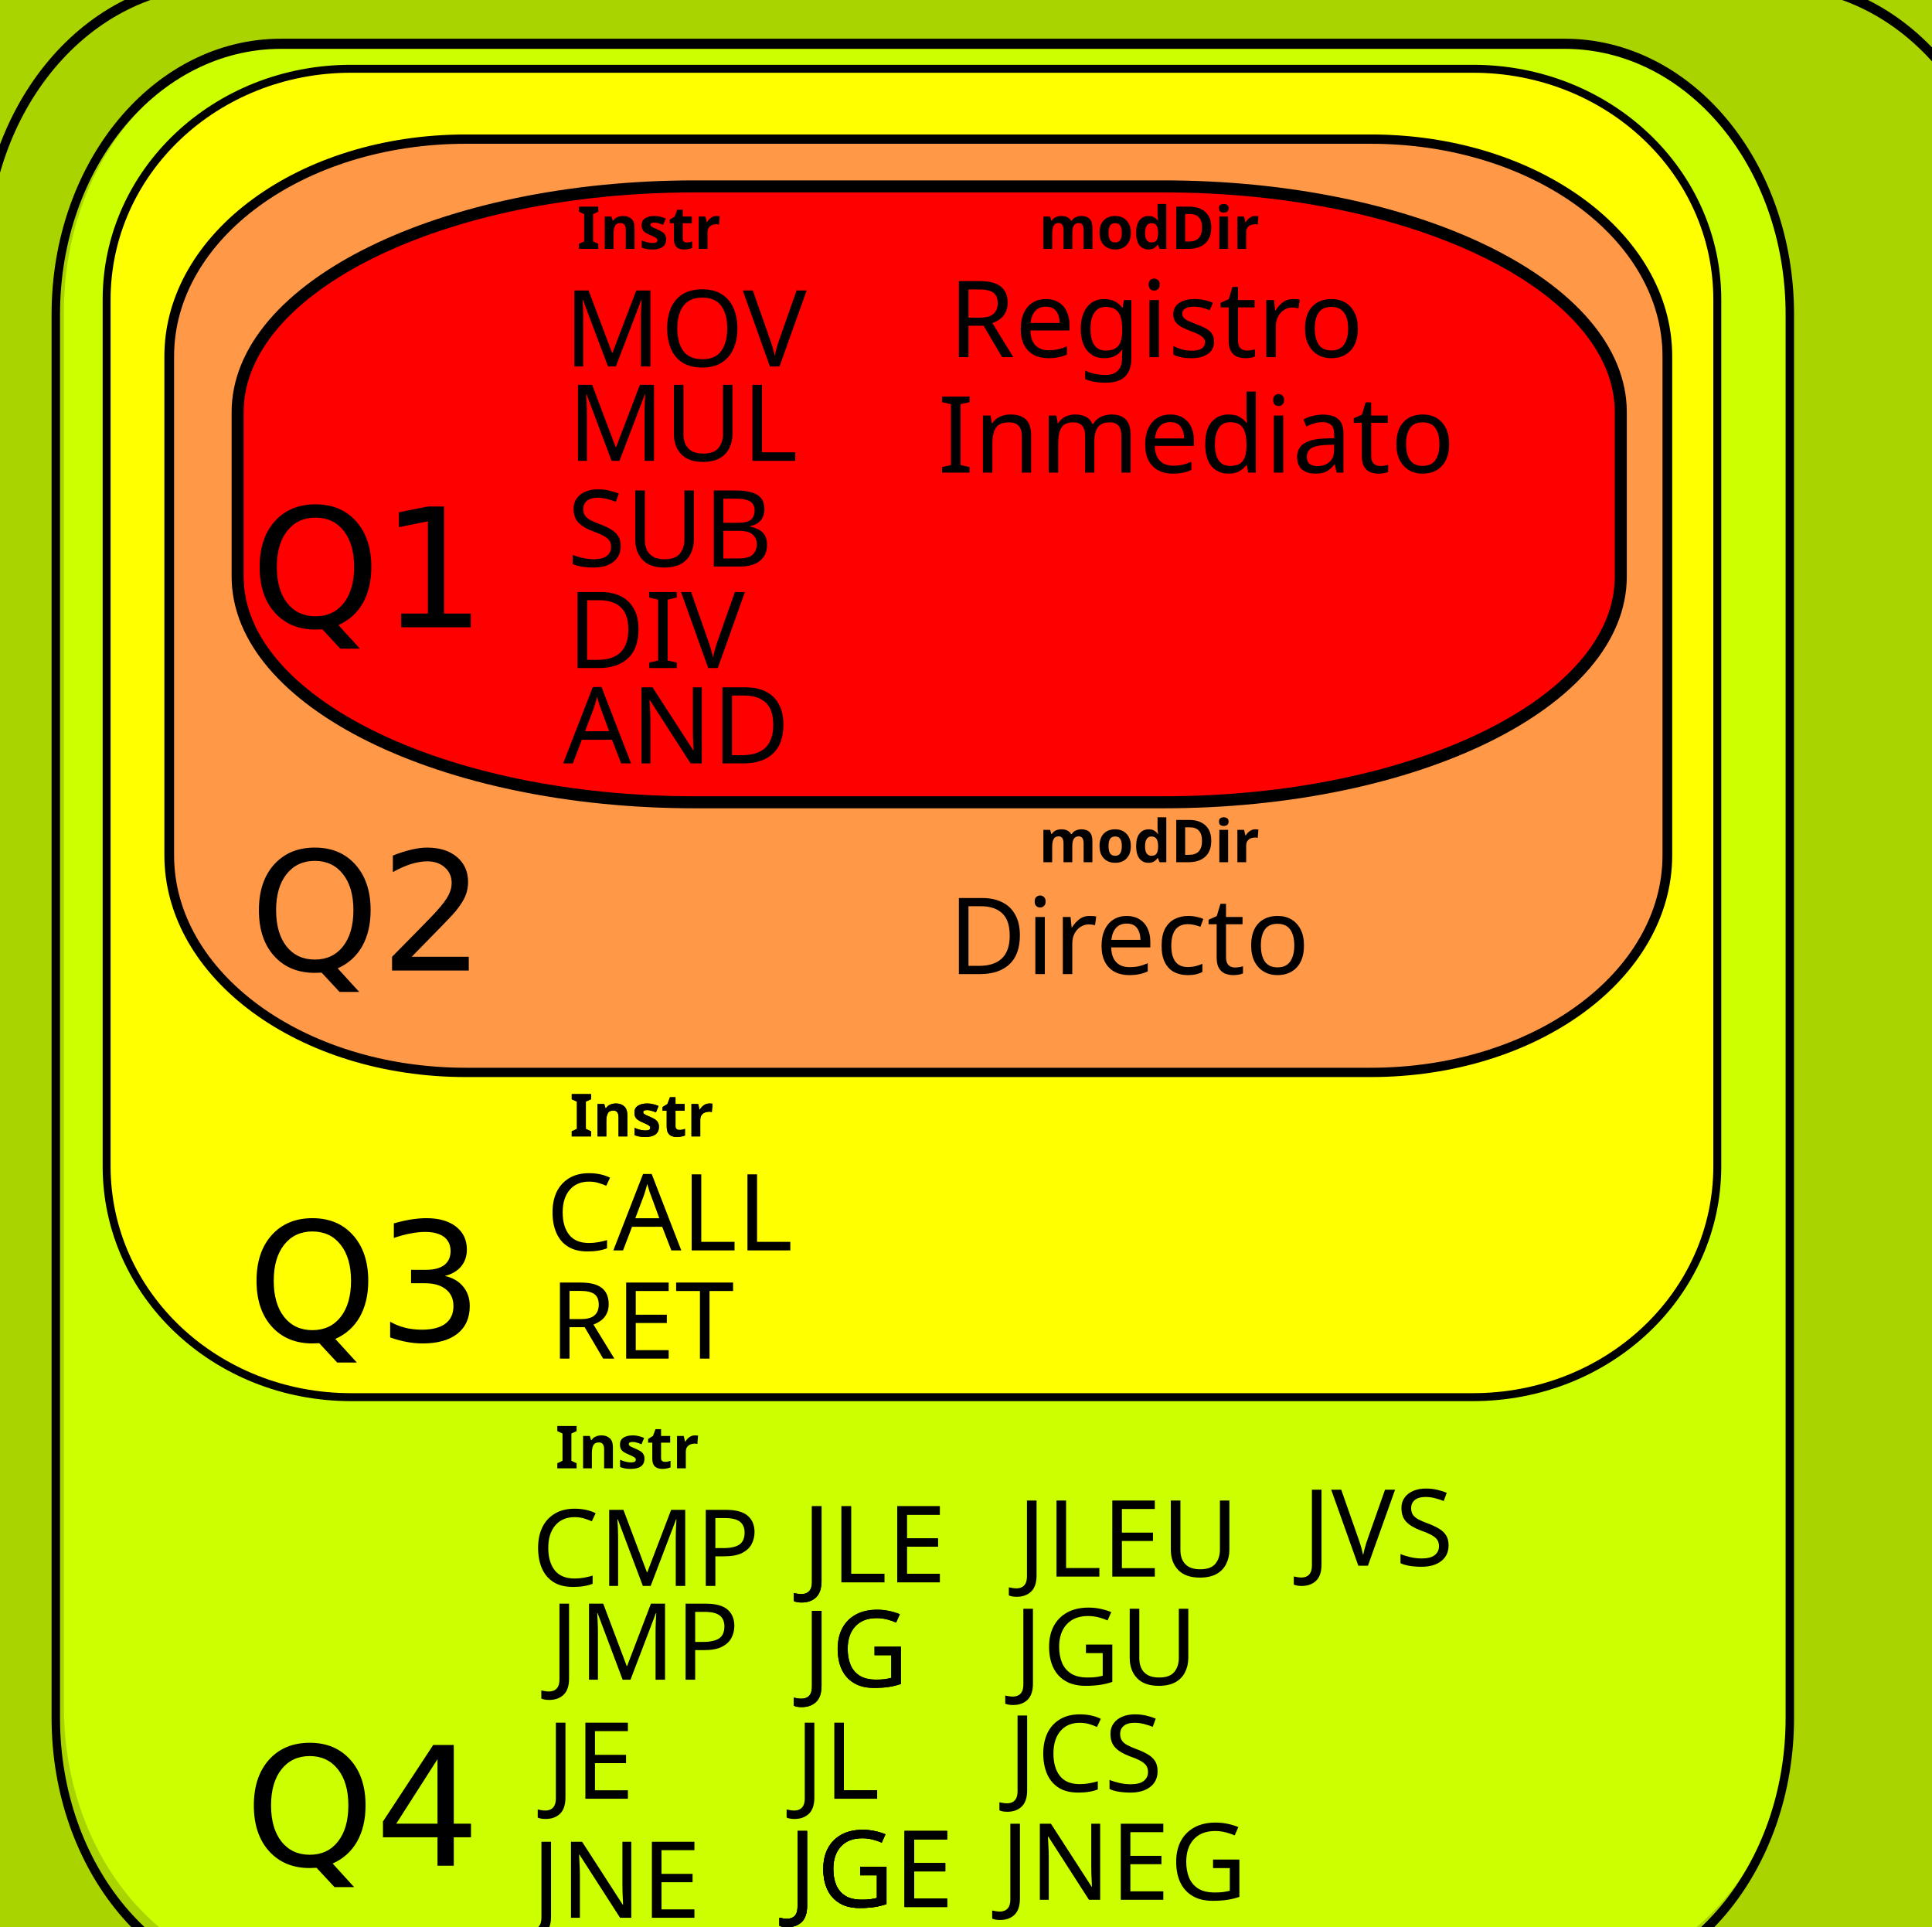
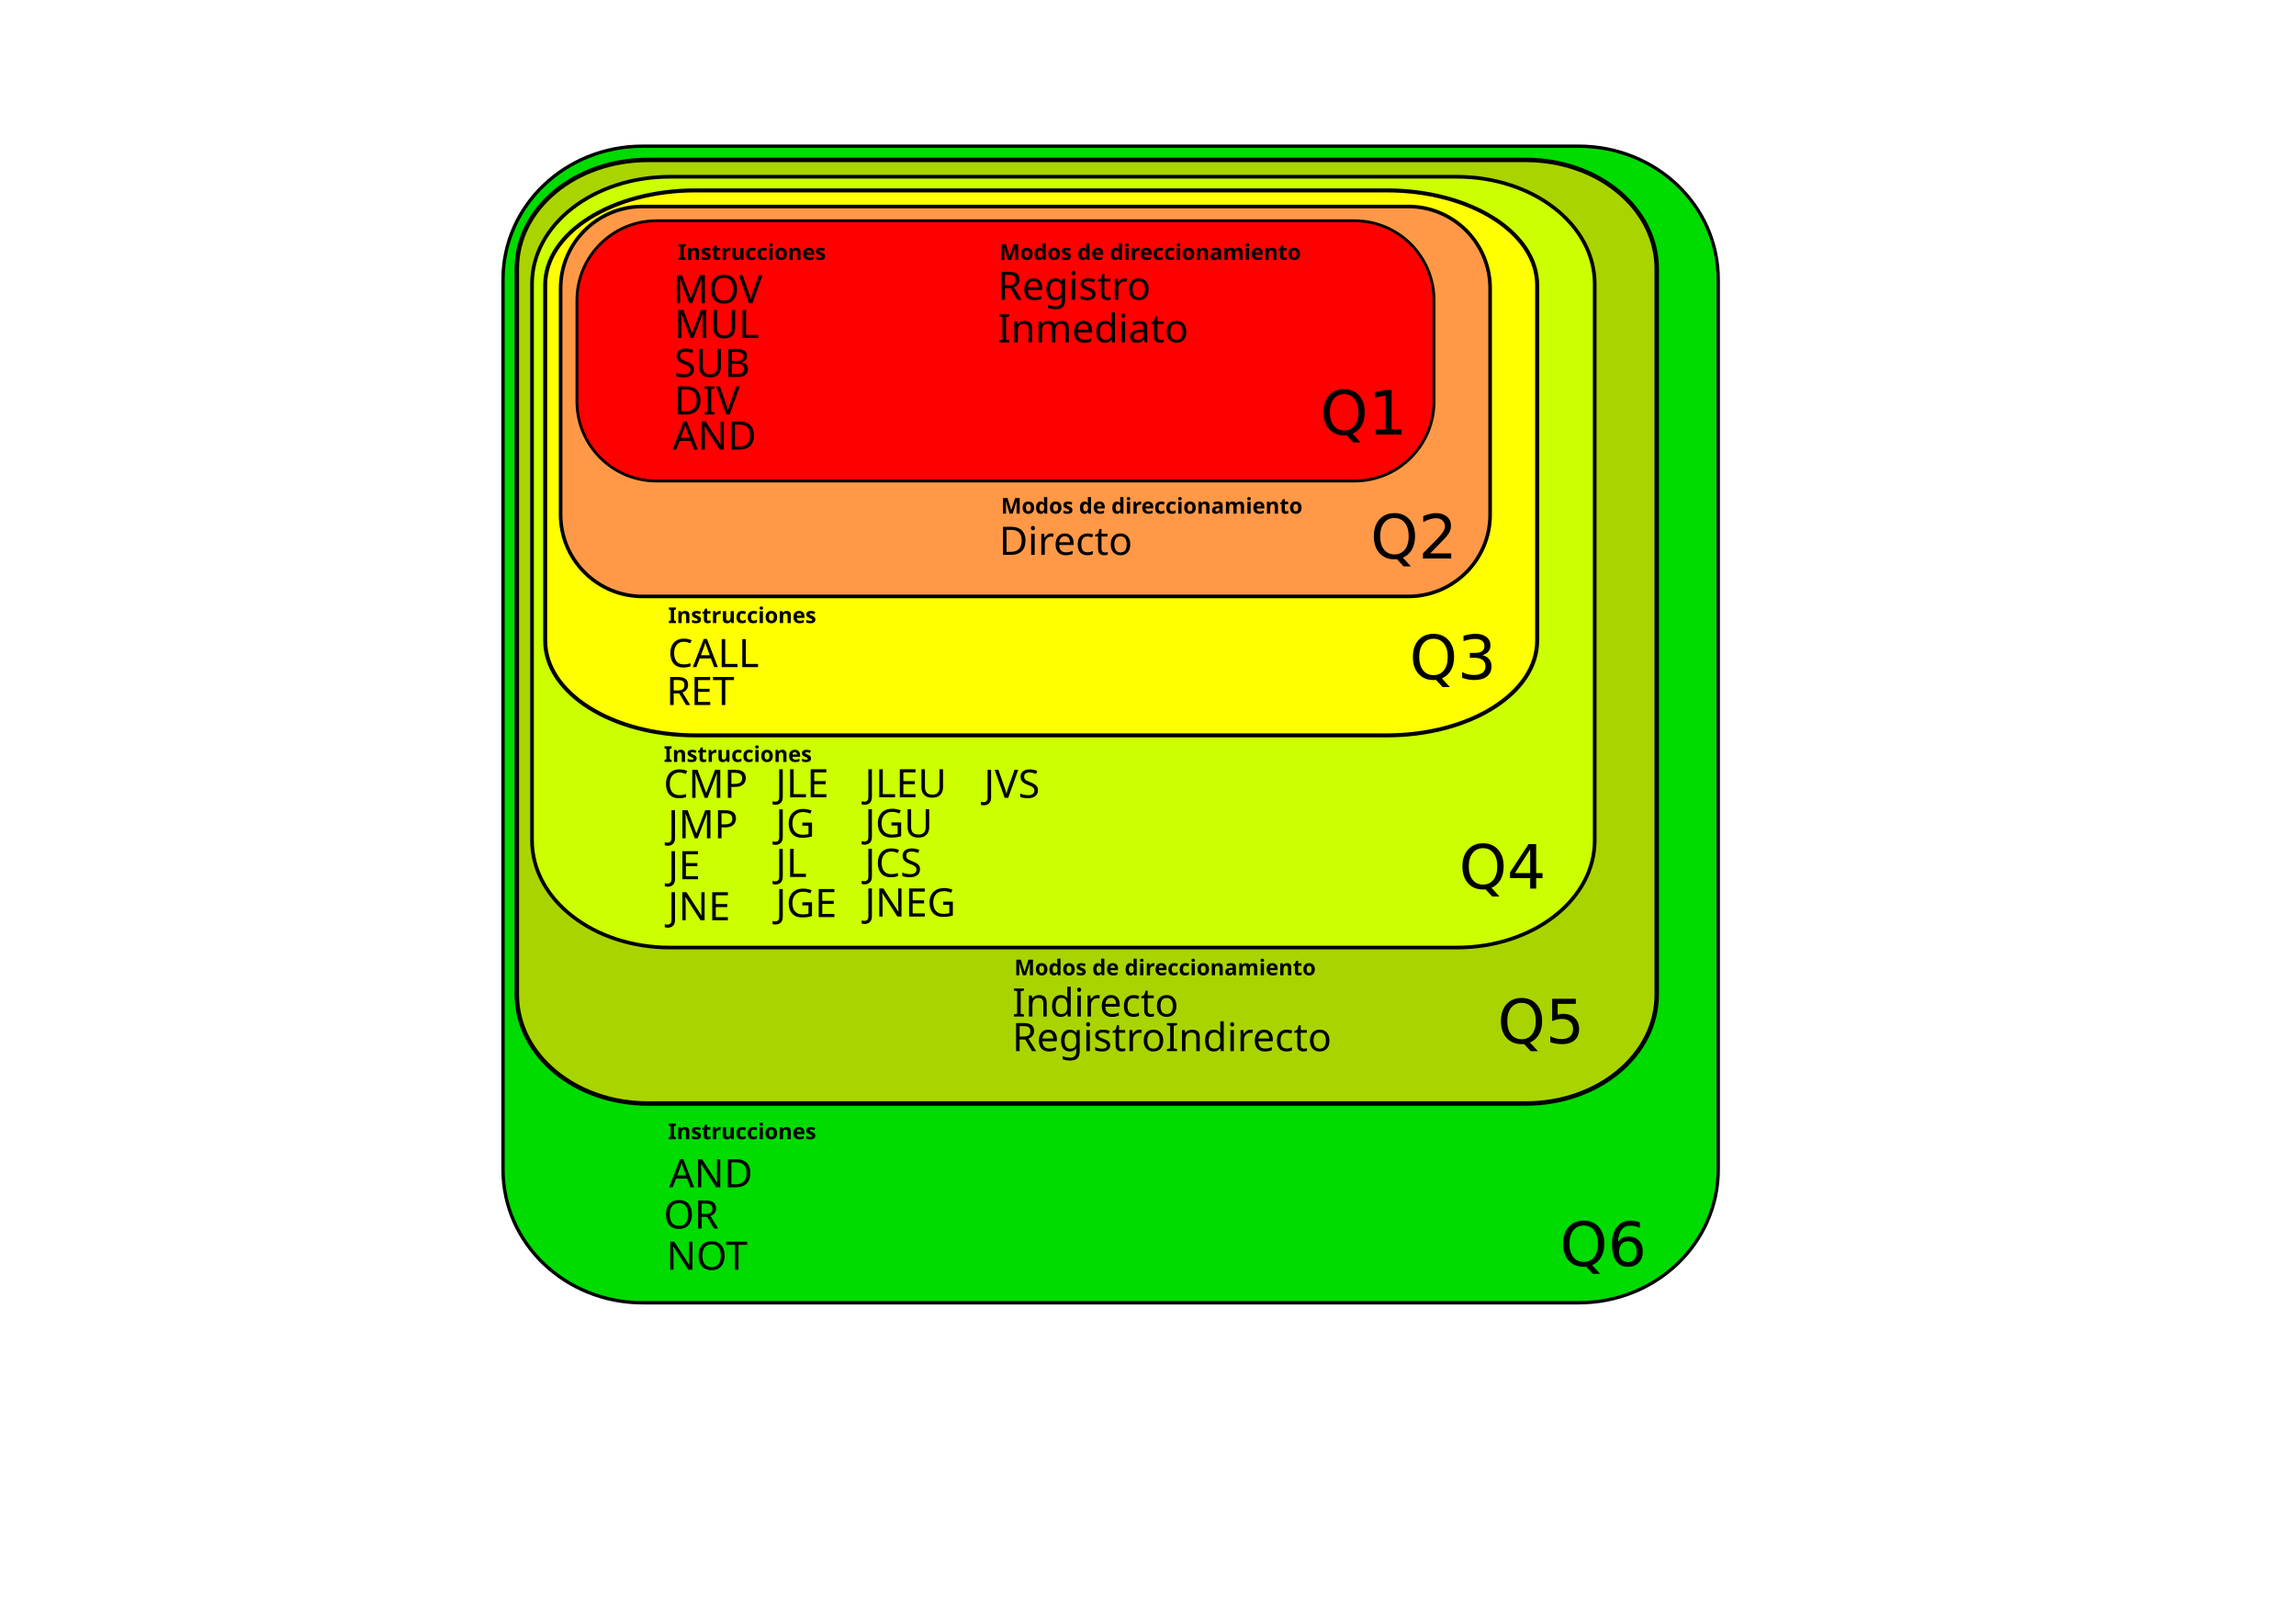
- <svg xmlns="http://www.w3.org/2000/svg" xmlns:xlink="http://www.w3.org/1999/xlink" id="svg3242" version="1.1" width="326.594" height="325.594" xml:space="preserve">
+ <svg xmlns="http://www.w3.org/2000/svg" xmlns:xlink="http://www.w3.org/1999/xlink" id="svg3242" version="1.1" width="1052.362" height="744.094" xml:space="preserve">
  <defs id="defs3246" />
-   <g id="g3250" transform="matrix(1.25,0,0,-1.25,0,325.5938)">
-     <path id="path3254" style="fill:#aad400;fill-opacity:1;fill-rule:nonzero;stroke:none" d="m 21.427,272.598 231.263,0 c 19.118,0 34.513,-21.903 34.513,-49.112 l 0,-327.756 c 0,-27.209 -15.394,-49.112 -34.513,-49.112 l -231.263,0 c -19.124,0 -34.519,21.903 -34.519,49.112 l 0,327.756 c 0,27.209 15.394,49.112 34.519,49.112 z" />
-     <g transform="matrix(1.052792,0,0,-1.251338,-2.803108,263.4194)" id="g3256">
-       <path id="path3258" style="fill:none;stroke:#000000;stroke-width:1.12;stroke-linecap:butt;stroke-linejoin:miter;stroke-miterlimit:4;stroke-opacity:1;stroke-dasharray:none" d="m 30.469,0.559 200.34,0 c 16.562,0 29.898,13.336 29.898,29.902 l 0,199.555 c 0,16.566 -13.336,29.902 -29.898,29.902 l -200.34,0 c -16.567,0 -29.903,-13.336 -29.903,-29.902 l 0,-199.555 C 0.566,13.895 13.902,0.559 30.469,0.559 z" />
+   <g id="g3250" transform="matrix(1.25,0,0,-1.25,0,744.0945)">
+     <g id="g4744" transform="translate(195.5829,271.0339)">
+       <g id="g4287">
+         <g id="g4270">
+           <path d="m 40.08,270.647 343.164,0 c 28.369,0 51.212,-21.803 51.212,-48.887 l 0,-326.254 c 0,-27.084 -22.843,-48.887 -51.212,-48.887 l -343.164,0 c -28.378,0 -51.221,21.803 -51.221,48.887 l 0,326.254 c 0,27.084 22.843,48.887 51.221,48.887 z" style="fill:#00db00;fill-opacity:1;fill-rule:nonzero;stroke:#000000;stroke-width:1.222;stroke-opacity:1" id="path3254" />
+           <text id="text3215" transform="scale(1,-1)" x="376.314" y="139.882">
+             <tspan id="tspan3217" y="139.882" x="376.314" style="font-size:22.4px;font-variant:normal;font-weight:normal;writing-mode:lr-tb;fill:#000000;fill-opacity:1;fill-rule:nonzero;stroke:none;font-family:DejaVu Sans;-inkscape-font-specification:DejaVuSans">Q6</tspan>
+           </text>
+           <g transform="translate(-12.91573,1.404494)" id="g3955">
+             <text xml:space="preserve" style="font-size:8px;font-style:normal;font-weight:normal;line-height:125%;letter-spacing:0px;word-spacing:0px;fill:#000000;fill-opacity:1;stroke:none;font-family:Sans" x="62.318" y="94.806" id="text3227" transform="scale(1,-1)">
+               <tspan id="tspan3229" x="62.318" y="94.806" style="font-weight:bold;-inkscape-font-specification:Sans Bold">Instrucciones</tspan>
+             </text>
+             <text xml:space="preserve" style="font-size:14.4px;font-style:normal;font-weight:normal;line-height:125%;letter-spacing:0px;word-spacing:0px;fill:#000000;fill-opacity:1;stroke:none;font-family:Sans" x="62.684" y="112.446" id="text3235" transform="scale(1,-1)">
+               <tspan id="tspan3237" x="62.684" y="112.446">AND</tspan>
+             </text>
+             <text xml:space="preserve" style="font-size:14.4px;font-style:normal;font-weight:normal;line-height:125%;letter-spacing:0px;word-spacing:0px;fill:#000000;fill-opacity:1;stroke:none;font-family:Sans" x="60.667" y="109.567" id="text3239" transform="scale(1,-1)">
+               <tspan id="tspan3241" x="60.667" y="109.567" />
+               <tspan id="tspan3243" x="60.667" y="127.567">OR</tspan>
+               <tspan x="60.667" y="145.567" id="tspan3245" />
+               <tspan x="60.667" y="163.567" id="tspan3247" />
+             </text>
+             <text xml:space="preserve" style="font-size:14.4px;font-style:normal;font-weight:normal;line-height:125%;letter-spacing:0px;word-spacing:0px;fill:#000000;fill-opacity:1;stroke:none;font-family:Sans" x="61.701" y="142.679" id="text3249" transform="scale(1,-1)">
+               <tspan id="tspan3251" x="61.701" y="142.679">NOT</tspan>
+             </text>
+           </g>
+         </g>
+       </g>
+       <text xml:space="preserve" style="font-size:14.4px;font-style:normal;font-weight:normal;line-height:125%;letter-spacing:0px;word-spacing:0px;fill:#000000;fill-opacity:1;stroke:none;font-family:Sans" x="69.537" y="11.956" id="text3132" transform="scale(1,-1)">
+         <tspan id="tspan3134" x="69.537" y="11.956">JGE</tspan>
+       </text>
+       <text transform="scale(1,-1)" id="text3096" y="-31.944" x="71.488" style="font-size:14.4px;font-style:normal;font-weight:normal;line-height:125%;letter-spacing:0px;word-spacing:0px;fill:#000000;fill-opacity:1;stroke:none;font-family:Sans" xml:space="preserve">
+         <tspan y="-31.944" x="71.488" id="tspan3098">JLE</tspan>
+       </text>
+       <text xml:space="preserve" style="font-size:14.4px;font-style:normal;font-weight:normal;line-height:125%;letter-spacing:0px;word-spacing:0px;fill:#000000;fill-opacity:1;stroke:none;font-family:Sans" x="71.488" y="-17.799" id="text3116" transform="scale(1,-1)">
+         <tspan id="tspan3118" x="71.488" y="-17.799">JG</tspan>
+       </text>
+       <text transform="scale(1,-1)" id="text3144" y="11.956" x="69.537" style="font-size:14.4px;font-style:normal;font-weight:normal;line-height:125%;letter-spacing:0px;word-spacing:0px;fill:#000000;fill-opacity:1;stroke:none;font-family:Sans" xml:space="preserve">
+         <tspan y="11.956" x="69.537" id="tspan3146">JGE</tspan>
+       </text>
+       <path id="path3296" style="fill:#ff0000;fill-opacity:1;fill-rule:nonzero;stroke:#000000;stroke-width:2.137;stroke-linecap:butt;stroke-linejoin:miter;stroke-miterlimit:4;stroke-opacity:1;stroke-dasharray:none" d="m 125.322,235.057 95.255,0 c 51.513,0 92.982,-15.617 92.982,-35.018 l 0,-25.492 c 0,-19.396 -41.469,-35.013 -92.982,-35.013 l -95.255,0 c -51.501,0 -92.97,15.617 -92.97,35.013 l 0,25.492 c 0,19.401 41.469,35.018 92.97,35.018 z" />
+       <path d="m 78.7,244.03 182.082,0 c 33.059,0 59.672,-14.518 59.672,-32.553 l 0,-74.723 c 0,-18.031 -26.613,-32.549 -59.672,-32.549 l -182.082,0 c -33.059,0 -59.672,14.518 -59.672,32.549 l 0,74.723 c 0,18.035 26.613,32.553 59.672,32.553 z" style="fill:#ff9947;fill-opacity:1;fill-rule:nonzero;stroke:#000000;stroke-width:1.284;stroke-opacity:1" id="path3284" />
+       <g id="g3286" transform="matrix(1.230776,0,0,-0.9410233,-5.133018,259.403)">
+         <path d="m 62.798,18.835 121.799,0 c 22.114,0 39.916,13.603 39.916,30.502 l 0,70.015 c 0,16.895 -17.802,30.498 -39.916,30.498 l -121.799,0 c -22.114,0 -39.916,-13.603 -39.916,-30.498 l 0,-70.015 c 0,-16.899 17.802,-30.502 39.916,-30.502 z" style="fill:none;stroke:#000000;stroke-width:1.307;stroke-linecap:butt;stroke-linejoin:miter;stroke-miterlimit:4;stroke-opacity:1;stroke-dasharray:none" id="path3288" />
+       </g>
+       <g id="g3266" transform="matrix(1.018521,0,0,-1.223483,-0.1325509,261.643)">
+         <path d="m 37.441,5.793 170.438,0 c 16.562,0 29.898,13.336 29.898,29.898 l 0,155.11 c 0,16.566 -13.336,29.902 -29.898,29.902 l -170.438,0 c -16.566,0 -29.902,-13.336 -29.902,-29.902 l 0,-155.11 C 7.539,19.129 20.875,5.793 37.441,5.793 z" style="fill:none;stroke:#000000;stroke-width:1.12;stroke-linecap:butt;stroke-linejoin:miter;stroke-miterlimit:4;stroke-opacity:1;stroke-dasharray:none" id="path3268" />
+       </g>
+       <g id="g4258">
+         <path d="m 41.971,265.612 321.888,0 c 26.61,0 48.037,-17.788 48.037,-39.884 l 0,-266.171 c 0,-22.096 -21.427,-39.884 -48.037,-39.884 l -321.888,0 c -26.618,0 -48.045,17.788 -48.045,39.884 l 0,266.171 c 0,22.096 21.427,39.884 48.045,39.884 z" style="fill:#aad400;fill-opacity:1;stroke:#000000;stroke-width:1.64;stroke-linecap:butt;stroke-linejoin:miter;stroke-miterlimit:4;stroke-opacity:1;stroke-dasharray:none" id="path3258" />
+         <text id="text3260" transform="scale(1,-1)" x="353.506" y="58.246">
+           <tspan id="tspan3262" y="58.246" x="353.506 371.135" style="font-size:22.4px;font-variant:normal;font-weight:normal;writing-mode:lr-tb;fill:#000000;fill-opacity:1;fill-rule:nonzero;stroke:none;font-family:DejaVu Sans;-inkscape-font-specification:DejaVuSans">Q5</tspan>
+         </text>
+         <g id="g3862" transform="translate(65.85042,-14.2823)">
+           <text transform="scale(1,-1)" id="text3195" y="19.023" x="110.5" style="font-size:8px;font-style:normal;font-weight:normal;line-height:125%;letter-spacing:0px;word-spacing:0px;fill:#000000;fill-opacity:1;stroke:none;font-family:Sans" xml:space="preserve">
+             <tspan style="font-weight:bold;-inkscape-font-specification:Sans Bold" y="19.023" x="110.5" id="tspan3197">Modos de direccionamiento</tspan>
+           </text>
+           <text transform="scale(1,-1)" id="text3199" y="34.145" x="109.751" style="font-size:14.4px;font-style:normal;font-weight:normal;line-height:125%;letter-spacing:0px;word-spacing:0px;fill:#000000;fill-opacity:1;stroke:none;font-family:Sans" xml:space="preserve">
+             <tspan style="font-size:14.4px" y="34.145" x="109.751" id="tspan3201">Indirecto</tspan>
+           </text>
+           <text xml:space="preserve" style="font-size:14.4px;font-style:normal;font-weight:normal;line-height:125%;letter-spacing:0px;word-spacing:0px;fill:#000000;fill-opacity:1;stroke:none;font-family:Sans" x="109.751" y="46.827" id="text3211" transform="scale(1,-1)">
+             <tspan id="tspan3213" x="109.751" y="46.827" style="font-size:14.4px">RegistroIndirecto</tspan>
+           </text>
+         </g>
+       </g>
+       <g id="g4221">
+         <path id="path3264" style="fill:#ccff00;fill-opacity:1;fill-rule:nonzero;stroke:#000000;stroke-width:1.343;stroke-opacity:1" d="m 50.101,259.442 288.46,0 c 28.031,0 50.601,-17.536 50.601,-39.313 l 0,-203.957 c 0,-21.783 -22.571,-39.319 -50.601,-39.319 l -288.46,0 c -28.037,0 -50.608,17.536 -50.608,39.319 l 0,203.957 c 0,21.778 22.571,39.313 50.608,39.313 z" />
+         <text id="text3270" transform="scale(1,-1)" x="339.389" y="1.543">
+           <tspan id="tspan3272" y="1.543" x="339.389 357.018" style="font-size:22.4px;font-variant:normal;font-weight:normal;writing-mode:lr-tb;fill:#000000;fill-opacity:1;fill-rule:nonzero;stroke:none;font-family:DejaVu Sans;-inkscape-font-specification:DejaVuSans">Q4</tspan>
+         </text>
+         <g id="g4070" transform="translate(14.4,-2.438905)">
+           <g id="g4040">
+             <g id="g4030" transform="translate(0,2.726196)">
+               <text xml:space="preserve" style="font-size:14.4px;font-style:normal;font-weight:normal;line-height:125%;letter-spacing:0px;word-spacing:0px;fill:#000000;fill-opacity:1;stroke:none;font-family:Sans" x="34.905" y="-16.624" id="text3100" transform="scale(1,-1)">
+                 <tspan id="tspan3102" x="34.905" y="-16.624">JMP</tspan>
+               </text>
+               <text transform="scale(1,-1)" id="text3104" y="13.419" x="34.905" style="font-size:14.4px;font-style:normal;font-weight:normal;line-height:125%;letter-spacing:0px;word-spacing:0px;fill:#000000;fill-opacity:1;stroke:none;font-family:Sans" xml:space="preserve">
+                 <tspan y="13.419" x="34.905" id="tspan3106">JNE</tspan>
+               </text>
+               <text xml:space="preserve" style="font-size:14.4px;font-style:normal;font-weight:normal;line-height:125%;letter-spacing:0px;word-spacing:0px;fill:#000000;fill-opacity:1;stroke:none;font-family:Sans" x="34.905" y="-1.602" id="text3108" transform="scale(1,-1)">
+                 <tspan id="tspan3110" x="34.905" y="-1.602">JE </tspan>
+               </text>
+               <text xml:space="preserve" style="font-size:14.4px;font-style:normal;font-weight:normal;line-height:125%;letter-spacing:0px;word-spacing:0px;fill:#000000;fill-opacity:1;stroke:none;font-family:Sans" x="33.351" y="-31.456" id="text3112" transform="scale(1,-1)">
+                 <tspan id="tspan3114" x="33.351" y="-31.456">CMP</tspan>
+               </text>
+             </g>
+             <g id="g4021" transform="translate(0,3.403826)">
+               <text transform="scale(1,-1)" id="text3128" y="-1.765" x="74.415" style="font-size:14.4px;font-style:normal;font-weight:normal;line-height:125%;letter-spacing:0px;word-spacing:0px;fill:#000000;fill-opacity:1;stroke:none;font-family:Sans" xml:space="preserve">
+                 <tspan y="-1.765" x="74.415" id="tspan3130">JL</tspan>
+               </text>
+               <use transform="translate(2.926673,-0.9755618)" id="use3136" xlink:href="#text3096" y="0" x="0" width="326.594" height="325.594" />
+               <text xml:space="preserve" style="font-size:14.4px;font-style:normal;font-weight:normal;line-height:125%;letter-spacing:0px;word-spacing:0px;fill:#000000;fill-opacity:1;stroke:none;font-family:Sans" x="74.415" y="12.932" id="text3148" transform="scale(1,-1)">
+                 <tspan id="tspan3150" x="74.415" y="12.932">JGE</tspan>
+               </text>
+               <text transform="scale(1,-1)" id="text3156" y="-16.272" x="74.415" style="font-size:14.4px;font-style:normal;font-weight:normal;line-height:125%;letter-spacing:0px;word-spacing:0px;fill:#000000;fill-opacity:1;stroke:none;font-family:Sans" xml:space="preserve">
+                 <tspan y="-16.272" x="74.415" id="tspan3158">JG</tspan>
+               </text>
+             </g>
+             <g id="g4011" transform="translate(8.780056,1.653177)">
+               <text transform="scale(1,-1)" id="text3152" y="-32.719" x="98.316" style="font-size:14.4px;font-style:normal;font-weight:normal;line-height:125%;letter-spacing:0px;word-spacing:0px;fill:#000000;fill-opacity:1;stroke:none;font-family:Sans" xml:space="preserve">
+                 <tspan y="-32.719" x="98.316" id="tspan3154">JLEU</tspan>
+               </text>
+               <text transform="scale(1,-1)" id="text3160" y="-18.089" x="98.316" style="font-size:14.4px;font-style:normal;font-weight:normal;line-height:125%;letter-spacing:0px;word-spacing:0px;fill:#000000;fill-opacity:1;stroke:none;font-family:Sans" xml:space="preserve">
+                 <tspan y="-18.089" x="98.316" id="tspan3162">JGU</tspan>
+               </text>
+               <text xml:space="preserve" style="font-size:14.4px;font-style:normal;font-weight:normal;line-height:125%;letter-spacing:0px;word-spacing:0px;fill:#000000;fill-opacity:1;stroke:none;font-family:Sans" x="98.316" y="-3.554" id="text3164" transform="scale(1,-1)">
+                 <tspan id="tspan3166" x="98.316" y="-3.554">JCS</tspan>
+               </text>
+               <text transform="scale(1,-1)" id="text3187" y="10.981" x="98.316" style="font-size:14.4px;font-style:normal;font-weight:normal;line-height:125%;letter-spacing:0px;word-spacing:0px;fill:#000000;fill-opacity:1;stroke:none;font-family:Sans" xml:space="preserve">
+                 <tspan y="10.981" x="98.316" id="tspan3189">JNEG</tspan>
+               </text>
+             </g>
+             <text xml:space="preserve" style="font-size:14.4px;font-style:normal;font-weight:normal;line-height:125%;letter-spacing:0px;word-spacing:0px;fill:#000000;fill-opacity:1;stroke:none;font-family:Sans" x="150.806" y="-34.183" id="text3191" transform="scale(1,-1)">
+               <tspan id="tspan3193" x="150.806" y="-34.183">JVS</tspan>
+             </text>
+           </g>
+           <text xml:space="preserve" style="font-size:8px;font-style:normal;font-weight:normal;line-height:125%;letter-spacing:0px;word-spacing:0px;fill:#000000;fill-opacity:1;stroke:none;font-family:Sans" x="33.425" y="-47.353" id="text3223" transform="scale(1,-1)">
+             <tspan id="tspan3225" x="33.425" y="-47.353" style="font-weight:bold;-inkscape-font-specification:Sans Bold">Instrucciones</tspan>
+           </text>
+         </g>
+       </g>
+       <g id="g4208">
+         <g id="g4203">
+           <path d="m 59.507,254.44 253.379,0 c 30.563,0 55.173,-15.483 55.173,-34.717 l 0,-130.357 c 0,-19.235 -24.61,-34.718 -55.173,-34.718 l -21.592,0 -231.786,0 c -30.57,0 -55.18,15.483 -55.18,34.718 l 0,130.357 c 0,19.234 24.61,34.717 55.18,34.717 z" style="fill:#ffff00;fill-opacity:1;fill-rule:nonzero;stroke:#000000;stroke-width:1.464;stroke-opacity:1" id="path3274" />
+           <text y="-75.241" x="321.217" transform="scale(1,-1)" id="text3280">
+             <tspan style="font-size:22.4px;font-variant:normal;font-weight:normal;writing-mode:lr-tb;fill:#000000;fill-opacity:1;fill-rule:nonzero;stroke:none;font-family:DejaVu Sans;-inkscape-font-specification:DejaVuSans" x="321.217 338.846" y="-75.241" id="tspan3282">Q3</tspan>
+           </text>
+         </g>
+         <g id="g3968" transform="translate(-25.46983,4.604494)">
+           <text xml:space="preserve" style="font-size:14.4px;font-style:normal;font-weight:normal;line-height:125%;letter-spacing:0px;word-spacing:0px;fill:#000000;fill-opacity:1;stroke:none;font-family:Sans" x="74.821" y="-75.068" id="text3061" transform="scale(1,-1)">
+             <tspan id="tspan3063" x="74.821" y="-75.068">CALL</tspan>
+           </text>
+           <text transform="scale(1,-1)" id="text3065" y="-61.173" x="74.216" style="font-size:14.4px;font-style:normal;font-weight:normal;line-height:125%;letter-spacing:0px;word-spacing:0px;fill:#000000;fill-opacity:1;stroke:none;font-family:Sans" xml:space="preserve">
+             <tspan y="-61.173" x="74.216" id="tspan3067">RET</tspan>
+           </text>
+           <text transform="scale(1,-1)" id="text3231" y="-91.215" x="74.895" style="font-size:8px;font-style:normal;font-weight:normal;line-height:125%;letter-spacing:0px;word-spacing:0px;fill:#000000;fill-opacity:1;stroke:none;font-family:Sans" xml:space="preserve">
+             <tspan style="font-weight:bold;-inkscape-font-specification:Sans Bold" y="-91.215" x="74.895" id="tspan3233">Instrucciones</tspan>
+           </text>
+         </g>
+       </g>
+       <g id="g4153">
+         <rect style="fill:#ff9947;fill-opacity:1;stroke:#000000;stroke-width:1.313;stroke-opacity:1" id="rect3935" width="340.832" height="142.958" x="9.98" y="-248.543" transform="scale(1,-1)" ry="30.024" />
+         <text id="text3290" transform="scale(1,-1)" x="306.906" y="-119.496">
+           <tspan id="tspan3292" y="-119.496" x="306.906 324.535" style="font-size:22.4px;font-variant:normal;font-weight:normal;writing-mode:lr-tb;fill:#000000;fill-opacity:1;fill-rule:nonzero;stroke:none;font-family:DejaVu Sans;-inkscape-font-specification:DejaVuSans">Q2</tspan>
+         </text>
+         <g id="g3907" transform="translate(42.51475,-7.960112)">
+           <text xml:space="preserve" style="font-size:8px;font-style:normal;font-weight:normal;line-height:125%;letter-spacing:0px;word-spacing:0px;fill:#000000;fill-opacity:1;stroke:none;font-family:Sans" x="128.965" y="-143.895" id="text3049" transform="scale(1,-1)">
+             <tspan id="tspan3051" x="128.965" y="-143.895" style="font-weight:bold;-inkscape-font-specification:Sans Bold">Modos de direccionamiento</tspan>
+           </text>
+           <text xml:space="preserve" style="font-size:14.4px;font-style:normal;font-weight:normal;line-height:125%;letter-spacing:0px;word-spacing:0px;fill:#000000;fill-opacity:1;stroke:none;font-family:Sans" x="128.286" y="-128.774" id="text3053" transform="scale(1,-1)">
+             <tspan id="tspan3055" x="128.286" y="-128.774" style="font-size:14.4px">Directo</tspan>
+           </text>
+         </g>
+       </g>
+       <g id="g4163">
+         <g id="g4128" transform="translate(14.4,0)">
+           <g id="g4103">
+             <rect style="fill:#ff0000;fill-opacity:1;stroke:#000000;stroke-width:1.03;stroke-opacity:1" id="rect3935-2" width="314.279" height="95.408" x="1.562" y="-243.304" ry="29.152" transform="scale(1,-1)" />
+           </g>
+           <g transform="translate(2.628791,0)" id="g4106">
+             <g id="g3921" transform="translate(-42.10892,2.148595)">
+               <text transform="scale(1,-1)" id="text3003" y="-157.264" x="76.156" style="font-size:14.4px;font-style:normal;font-weight:normal;line-height:125%;letter-spacing:0px;word-spacing:0px;fill:#000000;fill-opacity:1;stroke:none;font-family:Sans" xml:space="preserve">
+                 <tspan y="-157.264" x="76.156" id="tspan3005">AND</tspan>
+               </text>
+               <text transform="scale(1,-1)" id="text3007" y="-210.922" x="76.284" style="font-size:14.4px;font-style:normal;font-weight:normal;line-height:125%;letter-spacing:0px;word-spacing:0px;fill:#000000;fill-opacity:1;stroke:none;font-family:Sans" xml:space="preserve">
+                 <tspan y="-210.922" x="76.284" id="tspan3009">MOV</tspan>
+               </text>
+               <text transform="scale(1,-1)" id="text3011" y="-183.881" x="76.708" style="font-size:14.4px;font-style:normal;font-weight:normal;line-height:125%;letter-spacing:0px;word-spacing:0px;fill:#000000;fill-opacity:1;stroke:none;font-family:Sans" xml:space="preserve">
+                 <tspan y="-183.881" x="76.708" id="tspan3013">SUB</tspan>
+               </text>
+               <text transform="scale(1,-1)" id="text3015" y="-170.149" x="76.708" style="font-size:14.4px;font-style:normal;font-weight:normal;line-height:125%;letter-spacing:0px;word-spacing:0px;fill:#000000;fill-opacity:1;stroke:none;font-family:Sans" xml:space="preserve">
+                 <tspan y="-170.149" x="76.708" id="tspan3017">DIV</tspan>
+               </text>
+               <text transform="scale(1,-1)" id="text3019" y="-198.165" x="76.772" style="font-size:14.4px;font-style:normal;font-weight:normal;line-height:125%;letter-spacing:0px;word-spacing:0px;fill:#000000;fill-opacity:1;stroke:none;font-family:Sans" xml:space="preserve">
+                 <tspan y="-198.165" x="76.772" id="tspan3021">MUL</tspan>
+               </text>
+               <text transform="scale(1,-1)" id="text3033" y="-226.818" x="78.045" style="font-size:8px;font-style:normal;font-weight:normal;line-height:125%;letter-spacing:0px;word-spacing:0px;fill:#000000;fill-opacity:1;stroke:none;font-family:Sans" xml:space="preserve">
+                 <tspan style="font-weight:bold;-inkscape-font-specification:Sans Bold" y="-226.818" x="78.045" id="tspan3035">Instrucciones</tspan>
+               </text>
+             </g>
+             <g id="g3913" transform="translate(26.37809,2.148595)">
+               <text transform="scale(1,-1)" id="text3037" y="-226.818" x="127.502" style="font-size:8px;font-style:normal;font-weight:normal;line-height:125%;letter-spacing:0px;word-spacing:0px;fill:#000000;fill-opacity:1;stroke:none;font-family:Sans" xml:space="preserve">
+                 <tspan style="font-weight:bold;-inkscape-font-specification:Sans Bold" y="-226.818" x="127.502" id="tspan3039">Modos de direccionamiento</tspan>
+               </text>
+               <text transform="scale(1,-1)" id="text3041" y="-212.185" x="126.823" style="font-size:14.4px;font-style:normal;font-weight:normal;line-height:125%;letter-spacing:0px;word-spacing:0px;fill:#000000;fill-opacity:1;stroke:none;font-family:Sans" xml:space="preserve">
+                 <tspan style="font-size:14.4px" y="-212.185" x="126.823" id="tspan3043">Registro</tspan>
+               </text>
+               <text transform="scale(1,-1)" id="text3045" y="-196.576" x="126.823" style="font-size:14.4px;font-style:normal;font-weight:normal;line-height:125%;letter-spacing:0px;word-spacing:0px;fill:#000000;fill-opacity:1;stroke:none;font-family:Sans" xml:space="preserve">
+                 <tspan y="-196.576" x="126.823" id="tspan3047">Inmediato</tspan>
+               </text>
+             </g>
+           </g>
+         </g>
+         <text id="text3298" transform="scale(1,-1)" x="288.463" y="-164.932">
+           <tspan id="tspan3300" y="-164.932" x="288.463 306.092" style="font-size:22.4px;font-variant:normal;font-weight:normal;writing-mode:lr-tb;fill:#000000;fill-opacity:1;fill-rule:nonzero;stroke:none;font-family:DejaVu Sans;-inkscape-font-specification:DejaVuSans">Q1</tspan>
+         </text>
+       </g>
    </g>
-     <text id="text3260" transform="scale(1,-1)" x="35.473" y="48.49">
-       <tspan id="tspan3262" y="48.49" x="35.473 53.102" style="font-size:22.4px;font-variant:normal;font-weight:normal;writing-mode:lr-tb;fill:#000000;fill-opacity:1;fill-rule:nonzero;stroke:none;font-family:DejaVu Sans;-inkscape-font-specification:DejaVuSans">Q5</tspan>
-     </text>
-     <path id="path3264" style="fill:#ccff00;fill-opacity:1;fill-rule:nonzero;stroke:none" d="m 38.988,254.682 172.963,0 c 16.807,0 30.341,-16.219 30.341,-36.36 l 0,-188.637 c 0,-20.147 -13.534,-36.365 -30.341,-36.365 l -172.963,0 c -16.811,0 -30.345,16.219 -30.345,36.365 l 0,188.637 c 0,20.142 13.534,36.36 30.345,36.36 z" />
-     <g transform="matrix(1.018521,0,0,-1.223483,-0.1325509,261.643)" id="g3266">
-       <path id="path3268" style="fill:none;stroke:#000000;stroke-width:1.12;stroke-linecap:butt;stroke-linejoin:miter;stroke-miterlimit:4;stroke-opacity:1;stroke-dasharray:none" d="m 37.441,5.793 170.438,0 c 16.562,0 29.898,13.336 29.898,29.898 l 0,155.11 c 0,16.566 -13.336,29.902 -29.898,29.902 l -170.438,0 c -16.566,0 -29.902,-13.336 -29.902,-29.902 l 0,-155.11 C 7.539,19.129 20.875,5.793 37.441,5.793 z" />
-     </g>
-     <text id="text3270" transform="scale(1,-1)" x="33.063" y="-8.213">
-       <tspan id="tspan3272" y="-8.213" x="33.063 50.692" style="font-size:22.4px;font-variant:normal;font-weight:normal;writing-mode:lr-tb;fill:#000000;fill-opacity:1;fill-rule:nonzero;stroke:none;font-family:DejaVu Sans;-inkscape-font-specification:DejaVuSans">Q4</tspan>
-     </text>
-     <path id="path3274" style="fill:#ffff00;fill-opacity:1;fill-rule:nonzero;stroke:#000000;stroke-width:1.074;stroke-opacity:1" d="m 47.464,251.176 151.735,0 c 18.303,0 33.04,-13.919 33.04,-31.209 l 0,-117.186 c 0,-17.291 -14.738,-31.21 -33.04,-31.21 l -12.931,0 -138.804,0 c -18.307,0 -33.045,13.919 -33.045,31.21 l 0,117.186 c 0,17.29 14.738,31.209 33.045,31.209 z" />
-     <text id="text3280" transform="scale(1,-1)" x="33.427" y="-79.143">
-       <tspan id="tspan3282" y="-79.143" x="33.427 51.055" style="font-size:22.4px;font-variant:normal;font-weight:normal;writing-mode:lr-tb;fill:#000000;fill-opacity:1;fill-rule:nonzero;stroke:none;font-family:DejaVu Sans;-inkscape-font-specification:DejaVuSans">Q3</tspan>
-     </text>
-     <path id="path3284" style="fill:#ff9947;fill-opacity:1;fill-rule:nonzero;stroke:none" d="m 62.818,241.733 122.144,0 c 22.176,0 40.029,-13.129 40.029,-29.44 l 0,-67.576 c 0,-16.306 -17.852,-29.436 -40.029,-29.436 l -122.144,0 c -22.176,0 -40.029,13.129 -40.029,29.436 l 0,67.576 c 0,16.31 17.852,29.44 40.029,29.44 z" />
-     <g transform="matrix(1.004807,0,0,-0.9631366,-0.1068593,259.8048)" id="g3286">
-       <path id="path3288" style="fill:none;stroke:#000000;stroke-width:1.307;stroke-linecap:butt;stroke-linejoin:miter;stroke-miterlimit:4;stroke-opacity:1;stroke-dasharray:none" d="m 62.798,18.835 121.799,0 c 22.114,0 39.916,13.603 39.916,30.502 l 0,70.015 c 0,16.895 -17.802,30.498 -39.916,30.498 l -121.799,0 c -22.114,0 -39.916,-13.603 -39.916,-30.498 l 0,-70.015 c 0,-16.899 17.802,-30.502 39.916,-30.502 z" />
-     </g>
-     <text id="text3290" transform="scale(1,-1)" x="33.748" y="-129.251">
-       <tspan id="tspan3292" y="-129.251" x="33.748 51.377" style="font-size:22.4px;font-variant:normal;font-weight:normal;writing-mode:lr-tb;fill:#000000;fill-opacity:1;fill-rule:nonzero;stroke:none;font-family:DejaVu Sans;-inkscape-font-specification:DejaVuSans">Q2</tspan>
-     </text>
-     <path d="m 93.978,235.272 63.361,0 c 34.265,0 61.849,-13.614 61.849,-30.526 l 0,-22.223 c 0,-16.908 -27.584,-30.522 -61.849,-30.522 l -63.361,0 c -34.257,0 -61.841,13.614 -61.841,30.522 l 0,22.223 c 0,16.912 27.584,30.526 61.841,30.526 z" style="fill:#ff0000;fill-opacity:1;fill-rule:nonzero;stroke:#000000;stroke-width:1.627;stroke-linecap:butt;stroke-linejoin:miter;stroke-miterlimit:4;stroke-opacity:1;stroke-dasharray:none" id="path3296" />
-     <text id="text3298" transform="scale(1,-1)" x="33.842" y="-175.663">
-       <tspan id="tspan3300" y="-175.663" x="33.842 51.471" style="font-size:22.4px;font-variant:normal;font-weight:normal;writing-mode:lr-tb;fill:#000000;fill-opacity:1;fill-rule:nonzero;stroke:none;font-family:DejaVu Sans;-inkscape-font-specification:DejaVuSans">Q1</tspan>
-     </text>
-     <text xml:space="preserve" style="font-size:14.4px;font-style:normal;font-weight:normal;line-height:125%;letter-spacing:0px;word-spacing:0px;fill:#000000;fill-opacity:1;stroke:none;font-family:Sans" x="76.156" y="-157.264" id="text3003" transform="scale(1,-1)">
-       <tspan id="tspan3005" x="76.156" y="-157.264">AND</tspan>
-     </text>
-     <text xml:space="preserve" style="font-size:14.4px;font-style:normal;font-weight:normal;line-height:125%;letter-spacing:0px;word-spacing:0px;fill:#000000;fill-opacity:1;stroke:none;font-family:Sans" x="76.284" y="-210.922" id="text3007" transform="scale(1,-1)">
-       <tspan id="tspan3009" x="76.284" y="-210.922">MOV</tspan>
-     </text>
-     <text xml:space="preserve" style="font-size:14.4px;font-style:normal;font-weight:normal;line-height:125%;letter-spacing:0px;word-spacing:0px;fill:#000000;fill-opacity:1;stroke:none;font-family:Sans" x="76.708" y="-183.881" id="text3011" transform="scale(1,-1)">
-       <tspan id="tspan3013" x="76.708" y="-183.881">SUB</tspan>
-     </text>
-     <text xml:space="preserve" style="font-size:14.4px;font-style:normal;font-weight:normal;line-height:125%;letter-spacing:0px;word-spacing:0px;fill:#000000;fill-opacity:1;stroke:none;font-family:Sans" x="76.708" y="-170.149" id="text3015" transform="scale(1,-1)">
-       <tspan id="tspan3017" x="76.708" y="-170.149">DIV</tspan>
-     </text>
-     <text xml:space="preserve" style="font-size:14.4px;font-style:normal;font-weight:normal;line-height:125%;letter-spacing:0px;word-spacing:0px;fill:#000000;fill-opacity:1;stroke:none;font-family:Sans" x="76.772" y="-198.165" id="text3019" transform="scale(1,-1)">
-       <tspan id="tspan3021" x="76.772" y="-198.165">MUL</tspan>
-     </text>
-     <text xml:space="preserve" style="font-size:8px;font-style:normal;font-weight:normal;line-height:125%;letter-spacing:0px;word-spacing:0px;fill:#000000;fill-opacity:1;stroke:none;font-family:Sans" x="78.045" y="-226.818" id="text3033" transform="scale(1,-1)">
-       <tspan id="tspan3035" x="78.045" y="-226.818" style="font-weight:bold;-inkscape-font-specification:Sans Bold">Instr</tspan>
-     </text>
-     <text xml:space="preserve" style="font-size:8px;font-style:normal;font-weight:normal;line-height:125%;letter-spacing:0px;word-spacing:0px;fill:#000000;fill-opacity:1;stroke:none;font-family:Sans" x="140.481" y="-226.818" id="text3037" transform="scale(1,-1)">
-       <tspan id="tspan3039" x="140.481" y="-226.818" style="font-weight:bold;-inkscape-font-specification:Sans Bold">modDir</tspan>
-     </text>
-     <text xml:space="preserve" style="font-size:14.4px;font-style:normal;font-weight:normal;line-height:125%;letter-spacing:0px;word-spacing:0px;fill:#000000;fill-opacity:1;stroke:none;font-family:Sans" x="128.286" y="-212.185" id="text3041" transform="scale(1,-1)">
-       <tspan id="tspan3043" x="128.286" y="-212.185" style="font-size:14.4px">Registro</tspan>
-     </text>
-     <text xml:space="preserve" style="font-size:14.4px;font-style:normal;font-weight:normal;line-height:125%;letter-spacing:0px;word-spacing:0px;fill:#000000;fill-opacity:1;stroke:none;font-family:Sans" x="126.823" y="-196.576" id="text3045" transform="scale(1,-1)">
-       <tspan id="tspan3047" x="126.823" y="-196.576">Inmediato</tspan>
-     </text>
-     <text transform="scale(1,-1)" id="text3049" y="-143.895" x="140.481" style="font-size:8px;font-style:normal;font-weight:normal;line-height:125%;letter-spacing:0px;word-spacing:0px;fill:#000000;fill-opacity:1;stroke:none;font-family:Sans" xml:space="preserve">
-       <tspan style="font-weight:bold;-inkscape-font-specification:Sans Bold" y="-143.895" x="140.481" id="tspan3051">modDir</tspan>
-     </text>
-     <text transform="scale(1,-1)" id="text3053" y="-128.774" x="128.286" style="font-size:14.4px;font-style:normal;font-weight:normal;line-height:125%;letter-spacing:0px;word-spacing:0px;fill:#000000;fill-opacity:1;stroke:none;font-family:Sans" xml:space="preserve">
-       <tspan style="font-size:14.4px" y="-128.774" x="128.286" id="tspan3055">Directo</tspan>
-     </text>
-     <text transform="scale(1,-1)" id="text3057" y="-106.824" x="77.069" style="font-size:8px;font-style:normal;font-weight:normal;line-height:125%;letter-spacing:0px;word-spacing:0px;fill:#000000;fill-opacity:1;stroke:none;font-family:Sans" xml:space="preserve">
-       <tspan style="font-weight:bold;-inkscape-font-specification:Sans Bold" y="-106.824" x="77.069" id="tspan3059">Instr</tspan>
-     </text>
-     <text transform="scale(1,-1)" id="text3061" y="-91.416" x="73.845" style="font-size:14.4px;font-style:normal;font-weight:normal;line-height:125%;letter-spacing:0px;word-spacing:0px;fill:#000000;fill-opacity:1;stroke:none;font-family:Sans" xml:space="preserve">
-       <tspan y="-91.416" x="73.845" id="tspan3063">CALL</tspan>
-     </text>
-     <text xml:space="preserve" style="font-size:14.4px;font-style:normal;font-weight:normal;line-height:125%;letter-spacing:0px;word-spacing:0px;fill:#000000;fill-opacity:1;stroke:none;font-family:Sans" x="74.333" y="-76.782" id="text3065" transform="scale(1,-1)">
-       <tspan id="tspan3067" x="74.333" y="-76.782">RET</tspan>
-     </text>
-     <text xml:space="preserve" style="font-size:14.4px;font-style:normal;font-weight:normal;line-height:125%;letter-spacing:0px;word-spacing:0px;fill:#000000;fill-opacity:1;stroke:none;font-family:Sans" x="108.478" y="-46.54" id="text3096" transform="scale(1,-1)">
-       <tspan id="tspan3098" x="108.478" y="-46.54">JLE</tspan>
-     </text>
-     <text transform="scale(1,-1)" id="text3100" y="-33.37" x="74.333" style="font-size:14.4px;font-style:normal;font-weight:normal;line-height:125%;letter-spacing:0px;word-spacing:0px;fill:#000000;fill-opacity:1;stroke:none;font-family:Sans" xml:space="preserve">
-       <tspan y="-33.37" x="74.333" id="tspan3102">JMP</tspan>
-     </text>
-     <text xml:space="preserve" style="font-size:14.4px;font-style:normal;font-weight:normal;line-height:125%;letter-spacing:0px;word-spacing:0px;fill:#000000;fill-opacity:1;stroke:none;font-family:Sans" x="71.894" y="-1.176" id="text3104" transform="scale(1,-1)">
-       <tspan id="tspan3106" x="71.894" y="-1.176">JNE</tspan>
-     </text>
-     <text transform="scale(1,-1)" id="text3108" y="-17.273" x="73.845" style="font-size:14.4px;font-style:normal;font-weight:normal;line-height:125%;letter-spacing:0px;word-spacing:0px;fill:#000000;fill-opacity:1;stroke:none;font-family:Sans" xml:space="preserve">
-       <tspan y="-17.273" x="73.845" id="tspan3110">JE </tspan>
-     </text>
-     <text transform="scale(1,-1)" id="text3112" y="-46.052" x="71.894" style="font-size:14.4px;font-style:normal;font-weight:normal;line-height:125%;letter-spacing:0px;word-spacing:0px;fill:#000000;fill-opacity:1;stroke:none;font-family:Sans" xml:space="preserve">
-       <tspan y="-46.052" x="71.894" id="tspan3114">CMP</tspan>
-     </text>
-     <text transform="scale(1,-1)" id="text3116" y="-32.394" x="108.478" style="font-size:14.4px;font-style:normal;font-weight:normal;line-height:125%;letter-spacing:0px;word-spacing:0px;fill:#000000;fill-opacity:1;stroke:none;font-family:Sans" xml:space="preserve">
-       <tspan y="-32.394" x="108.478" id="tspan3118">JG</tspan>
-     </text>
    <text xml:space="preserve" style="font-size:14.4px;font-style:normal;font-weight:normal;line-height:125%;letter-spacing:0px;word-spacing:0px;fill:#000000;fill-opacity:1;stroke:none;font-family:Sans" x="104.087" y="-17.273" id="text3120" transform="scale(1,-1)">
      <tspan id="tspan3122" x="104.087" y="-17.273" />
-     </text>
-     <text xml:space="preserve" style="font-size:14.4px;font-style:normal;font-weight:normal;line-height:125%;letter-spacing:0px;word-spacing:0px;fill:#000000;fill-opacity:1;stroke:none;font-family:Sans" x="107.502" y="-17.273" id="text3128" transform="scale(1,-1)">
-       <tspan id="tspan3130" x="107.502" y="-17.273">JL</tspan>
-     </text>
-     <text transform="scale(1,-1)" id="text3132" y="-2.639" x="106.526" style="font-size:14.4px;font-style:normal;font-weight:normal;line-height:125%;letter-spacing:0px;word-spacing:0px;fill:#000000;fill-opacity:1;stroke:none;font-family:Sans" xml:space="preserve">
-       <tspan y="-2.639" x="106.526" id="tspan3134">JGE</tspan>
-     </text>
-     <use x="0" y="0" xlink:href="#text3096" id="use3136" />
-     <text xml:space="preserve" style="font-size:14.4px;font-style:normal;font-weight:normal;line-height:125%;letter-spacing:0px;word-spacing:0px;fill:#000000;fill-opacity:1;stroke:none;font-family:Sans" x="106.526" y="-2.639" id="text3144" transform="scale(1,-1)">
-       <tspan id="tspan3146" x="106.526" y="-2.639">JGE</tspan>
-     </text>
-     <text transform="scale(1,-1)" id="text3148" y="-2.639" x="106.526" style="font-size:14.4px;font-style:normal;font-weight:normal;line-height:125%;letter-spacing:0px;word-spacing:0px;fill:#000000;fill-opacity:1;stroke:none;font-family:Sans" xml:space="preserve">
-       <tspan y="-2.639" x="106.526" id="tspan3150">JGE</tspan>
-     </text>
-     <text xml:space="preserve" style="font-size:14.4px;font-style:normal;font-weight:normal;line-height:125%;letter-spacing:0px;word-spacing:0px;fill:#000000;fill-opacity:1;stroke:none;font-family:Sans" x="137.554" y="-47.315" id="text3152" transform="scale(1,-1)">
-       <tspan id="tspan3154" x="137.554" y="-47.315">JLEU</tspan>
-     </text>
-     <text xml:space="preserve" style="font-size:14.4px;font-style:normal;font-weight:normal;line-height:125%;letter-spacing:0px;word-spacing:0px;fill:#000000;fill-opacity:1;stroke:none;font-family:Sans" x="108.478" y="-32.394" id="text3156" transform="scale(1,-1)">
-       <tspan id="tspan3158" x="108.478" y="-32.394">JG</tspan>
-     </text>
-     <text xml:space="preserve" style="font-size:14.4px;font-style:normal;font-weight:normal;line-height:125%;letter-spacing:0px;word-spacing:0px;fill:#000000;fill-opacity:1;stroke:none;font-family:Sans" x="137.066" y="-32.681" id="text3160" transform="scale(1,-1)">
-       <tspan id="tspan3162" x="137.066" y="-32.681">JGU</tspan>
-     </text>
-     <text transform="scale(1,-1)" id="text3164" y="-18.248" x="136.281" style="font-size:14.4px;font-style:normal;font-weight:normal;line-height:125%;letter-spacing:0px;word-spacing:0px;fill:#000000;fill-opacity:1;stroke:none;font-family:Sans" xml:space="preserve">
-       <tspan y="-18.248" x="136.281" id="tspan3166">JCS</tspan>
-     </text>
-     <text xml:space="preserve" style="font-size:14.4px;font-style:normal;font-weight:normal;line-height:125%;letter-spacing:0px;word-spacing:0px;fill:#000000;fill-opacity:1;stroke:none;font-family:Sans" x="135.305" y="-3.615" id="text3187" transform="scale(1,-1)">
-       <tspan id="tspan3189" x="135.305" y="-3.615">JNEG</tspan>
-     </text>
-     <text xml:space="preserve" style="font-size:14.4px;font-style:normal;font-weight:normal;line-height:125%;letter-spacing:0px;word-spacing:0px;fill:#000000;fill-opacity:1;stroke:none;font-family:Sans" x="176.089" y="-48.778" id="text3191" transform="scale(1,-1)">
-       <tspan id="tspan3193" x="176.089" y="-48.778">JVS</tspan>
-     </text>
-     <text xml:space="preserve" style="font-size:8px;font-style:normal;font-weight:normal;line-height:125%;letter-spacing:0px;word-spacing:0px;fill:#000000;fill-opacity:1;stroke:none;font-family:Sans" x="144.871" y="19.023" id="text3195" transform="scale(1,-1)">
-       <tspan id="tspan3197" x="144.871" y="19.023" style="font-weight:bold;-inkscape-font-specification:Sans Bold">modDir</tspan>
-     </text>
-     <text xml:space="preserve" style="font-size:14.4px;font-style:normal;font-weight:normal;line-height:125%;letter-spacing:0px;word-spacing:0px;fill:#000000;fill-opacity:1;stroke:none;font-family:Sans" x="109.751" y="34.145" id="text3199" transform="scale(1,-1)">
-       <tspan id="tspan3201" x="109.751" y="34.145" style="font-size:14.4px">Indirecto</tspan>
    </text>
    <text xml:space="preserve" style="font-size:18px;font-style:normal;font-weight:normal;line-height:125%;letter-spacing:0px;word-spacing:0px;fill:#000000;fill-opacity:1;stroke:none;font-family:Sans" x="288.4" y="363.397" id="text3203" transform="matrix(0.8,0,0,-0.8,0,260.475)">
      <tspan id="tspan3205" x="288.4" y="363.397" />
    </text>
    <text xml:space="preserve" style="font-size:18px;font-style:normal;font-weight:normal;line-height:125%;letter-spacing:0px;word-spacing:0px;fill:#000000;fill-opacity:1;stroke:none;font-family:Sans" x="270.718" y="357.3" id="text3207" transform="matrix(0.8,0,0,-0.8,0,260.475)">
      <tspan id="tspan3209" x="270.718" y="357.3" />
    </text>
-     <text transform="scale(1,-1)" id="text3211" y="46.827" x="113.653" style="font-size:14.4px;font-style:normal;font-weight:normal;line-height:125%;letter-spacing:0px;word-spacing:0px;fill:#000000;fill-opacity:1;stroke:none;font-family:Sans" xml:space="preserve">
-       <tspan style="font-size:14.4px" y="46.827" x="113.653" id="tspan3213">RegistroIndirecto</tspan>
-     </text>
-     <text y="115.804" x="27.181" transform="scale(1,-1)" id="text3215">
-       <tspan style="font-size:22.4px;font-variant:normal;font-weight:normal;writing-mode:lr-tb;fill:#000000;fill-opacity:1;fill-rule:nonzero;stroke:none;font-family:DejaVu Sans;-inkscape-font-specification:DejaVuSans" x="27.181" y="115.804" id="tspan3217">Q6</tspan>
-     </text>
-     <text transform="scale(1,-1)" id="text3223" y="-61.948" x="75.118" style="font-size:8px;font-style:normal;font-weight:normal;line-height:125%;letter-spacing:0px;word-spacing:0px;fill:#000000;fill-opacity:1;stroke:none;font-family:Sans" xml:space="preserve">
-       <tspan style="font-weight:bold;-inkscape-font-specification:Sans Bold" y="-61.948" x="75.118" id="tspan3225">Instr</tspan>
-     </text>
-     <text xml:space="preserve" style="font-size:8px;font-style:normal;font-weight:normal;line-height:125%;letter-spacing:0px;word-spacing:0px;fill:#000000;fill-opacity:1;stroke:none;font-family:Sans" x="75.118" y="75.606" id="text3227" transform="scale(1,-1)">
-       <tspan id="tspan3229" x="75.118" y="75.606" style="font-weight:bold;-inkscape-font-specification:Sans Bold">Instr</tspan>
-     </text>
-     <text xml:space="preserve" style="font-size:8px;font-style:normal;font-weight:normal;line-height:125%;letter-spacing:0px;word-spacing:0px;fill:#000000;fill-opacity:1;stroke:none;font-family:Sans" x="77.069" y="-106.824" id="text3231" transform="scale(1,-1)">
-       <tspan id="tspan3233" x="77.069" y="-106.824" style="font-weight:bold;-inkscape-font-specification:Sans Bold">Instr</tspan>
-     </text>
-     <text xml:space="preserve" style="font-size:14.4px;font-style:normal;font-weight:normal;line-height:125%;letter-spacing:0px;word-spacing:0px;fill:#000000;fill-opacity:1;stroke:none;font-family:Sans" x="75.484" y="93.246" id="text3235" transform="scale(1,-1)">
-       <tspan id="tspan3237" x="75.484" y="93.246">AND</tspan>
-     </text>
-     <text xml:space="preserve" style="font-size:14.4px;font-style:normal;font-weight:normal;line-height:125%;letter-spacing:0px;word-spacing:0px;fill:#000000;fill-opacity:1;stroke:none;font-family:Sans" x="73.467" y="90.367" id="text3239" transform="scale(1,-1)">
-       <tspan id="tspan3241" x="73.467" y="90.367" />
-       <tspan id="tspan3243" x="73.467" y="108.367">OR</tspan>
-       <tspan x="73.467" y="126.367" id="tspan3245" />
-       <tspan x="73.467" y="144.367" id="tspan3247" />
-     </text>
-     <text xml:space="preserve" style="font-size:14.4px;font-style:normal;font-weight:normal;line-height:125%;letter-spacing:0px;word-spacing:0px;fill:#000000;fill-opacity:1;stroke:none;font-family:Sans" x="74.501" y="123.479" id="text3249" transform="scale(1,-1)">
-       <tspan id="tspan3251" x="74.501" y="123.479">NOT</tspan>
-     </text>
  </g>
</svg>
